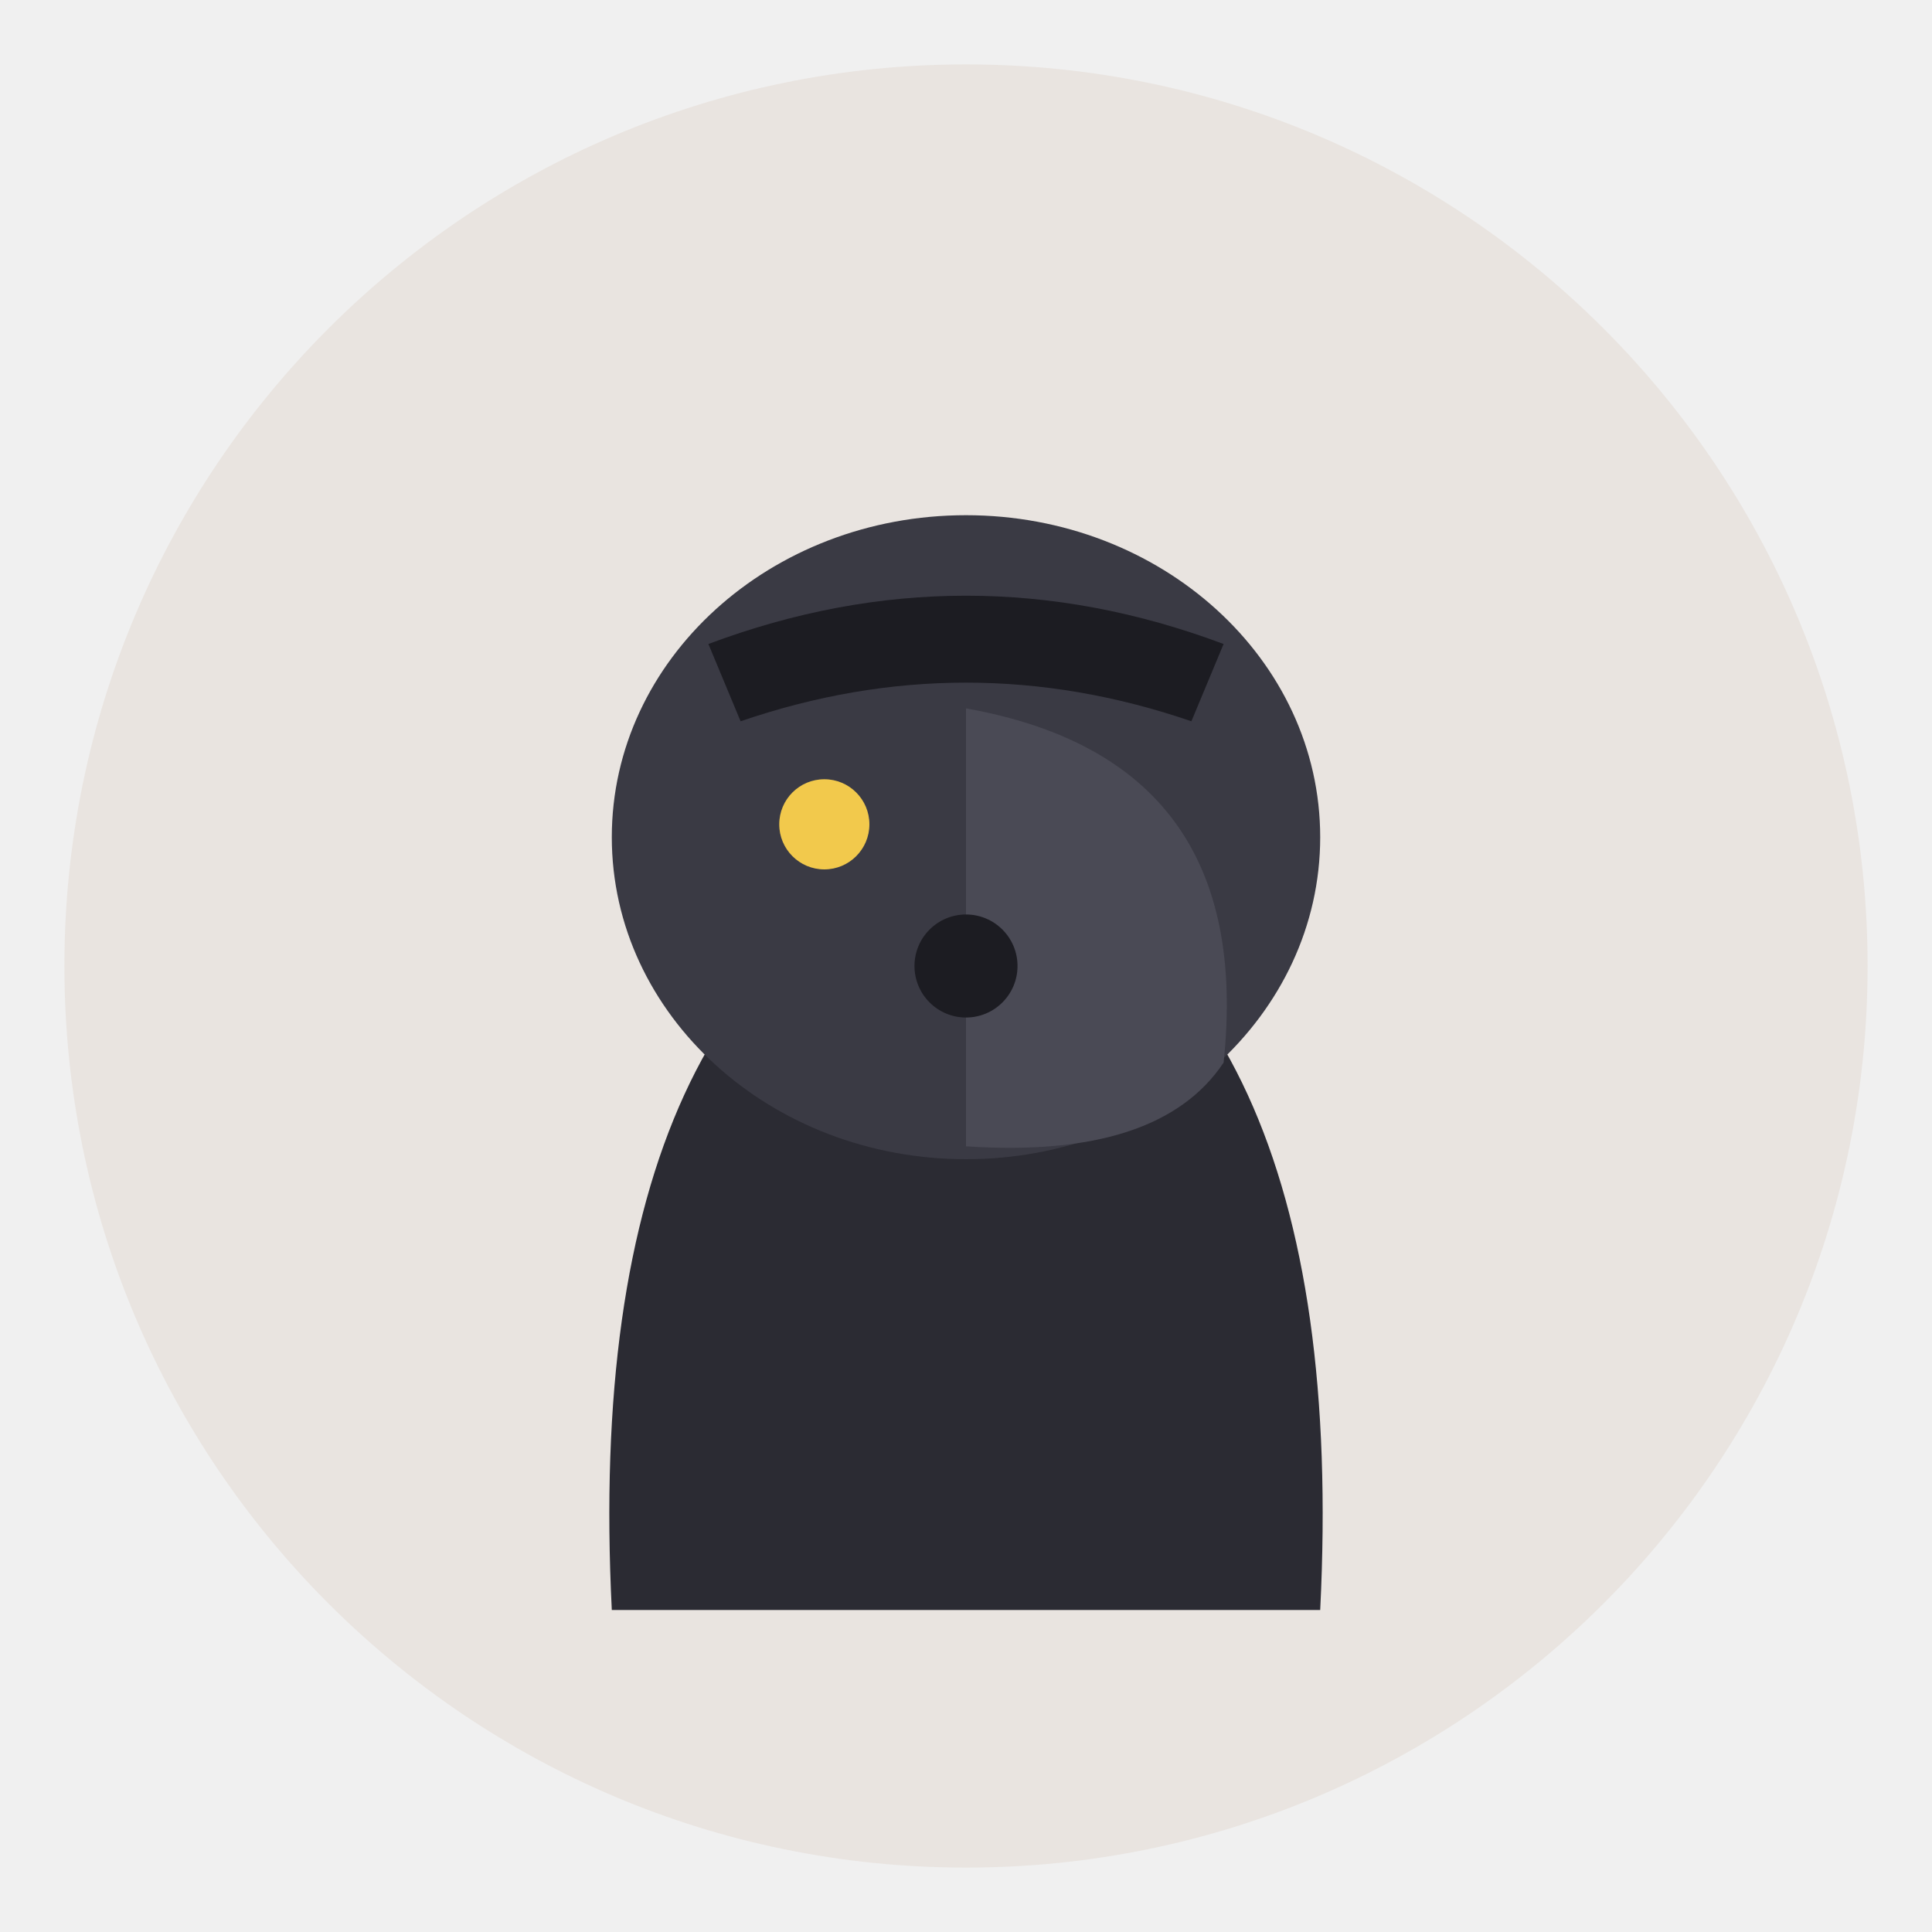
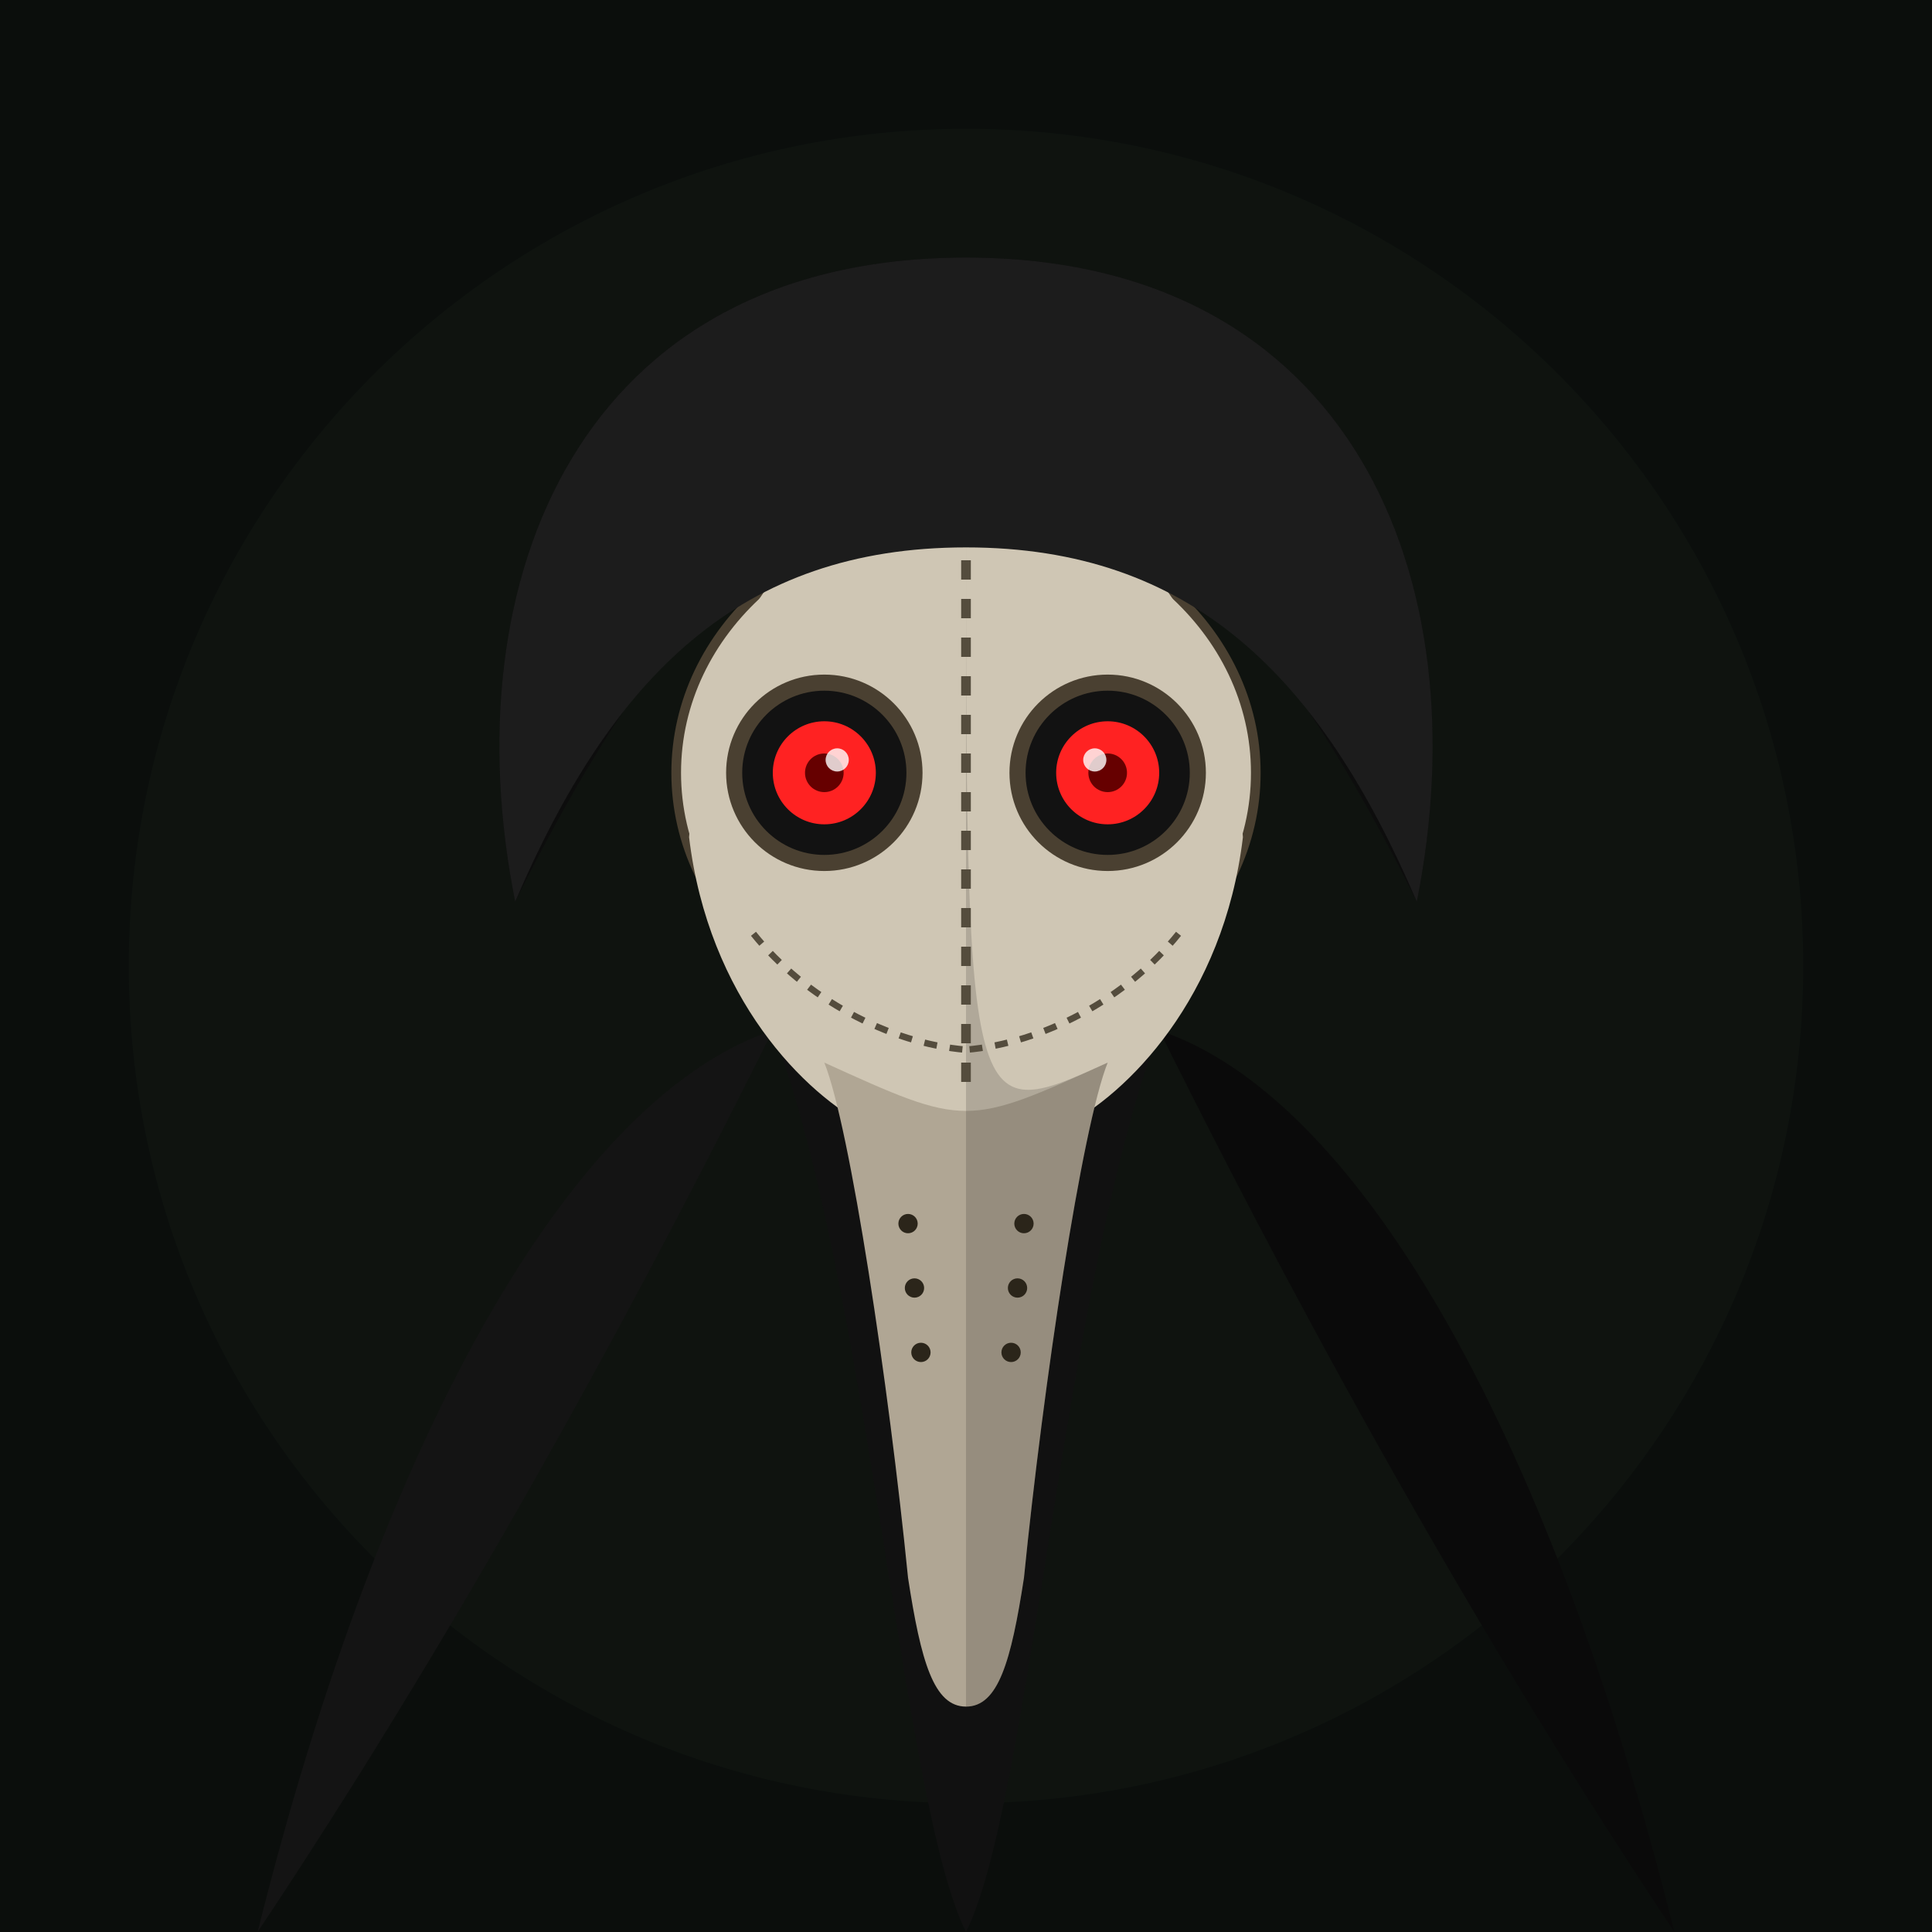
<svg xmlns="http://www.w3.org/2000/svg" viewBox="0 0 300 300">
-   <circle cx="150" cy="150" r="140" fill="#e9e4e0" />
-   <path d="M95 250 Q90 150 150 130 Q210 150 205 250 Z" fill="#2b2b33" />
-   <ellipse cx="150" cy="130" rx="55" ry="50" fill="#3a3a44" />
-   <path d="M150 110 Q195 118 190 165 Q180 180 150 178 Z" fill="#4a4a55" />
-   <circle cx="128" cy="128" r="7" fill="#f2c94c" />
-   <circle cx="150" cy="150" r="8" fill="#1c1c22" />
-   <path d="M110 100 Q150 85 190 100 L185 112 Q150 100 115 112 Z" fill="#1c1c22" />
+   <rect width="300" height="300" fill="#0b0e0c" />
+   <circle cx="150" cy="150" r="130" fill="#131c15" opacity="0.4" />
+   <g id="body">
+     <path d="M40 300 C60 220 90 170 120 160 C110 180 80 240 40 300 Z" fill="#141414" />
+     <path d="M260 300 C240 220 210 170 180 160 C190 180 220 240 260 300 Z" fill="#0a0a0a" />
+     <path d="M120 160 C130 175 170 175 180 160 C165 200 160 280 150 300 C140 280 135 200 120 160 Z" fill="#111111" />
+     <path d="M80 140 C70 90 90 40 150 40 C210 40 230 90 220 140 C200 100 180 75 150 75 C120 75 100 100 80 140 Z" fill="#0d0d0d" />
+   </g>
+   <g id="mask">
+     <ellipse cx="150" cy="120" rx="45" ry="40" fill="#cfc6b4" stroke="#4a4031" stroke-width="1.5" />
+     <path d="M107 130 C110 90 130 75 150 75 C170 75 190 90 193 130 C190 155 175 170 165 175 C155 180 145 180 135 175 C125 170 110 155 107 130 Z" fill="#cfc6b4" />
+     <path d="M128 165 C132 175 138 215 141 245 C143 258 145 265 150 265 C155 265 157 258 159 245 C162 215 168 175 172 165 C150 175 150 175 128 165 Z" fill="#b0a694" />
+     <path d="M150 75 C150 175 150 175 150 265 C155 265 157 258 159 245 C162 215 168 175 172 165 C150 175 150 175 150 75 Z" fill="#000000" opacity="0.15" />
+     <path d="M150 75 L150 170" stroke="#544c3d" stroke-width="1.5" stroke-dasharray="3,3" />
+     <path d="M117 145 C125 155 138 162 150 163" fill="none" stroke="#544c3d" stroke-width="1" stroke-dasharray="2,2" />
+     <path d="M183 145 C175 155 162 162 150 163" fill="none" stroke="#544c3d" stroke-width="1" stroke-dasharray="2,2" />
+     <circle cx="141" cy="190" r="1.5" fill="#2b251a" />
+     <circle cx="142" cy="200" r="1.5" fill="#2b251a" />
+     <circle cx="143" cy="210" r="1.5" fill="#2b251a" />
+     <circle cx="159" cy="190" r="1.5" fill="#2b251a" />
+     <circle cx="158" cy="200" r="1.5" fill="#2b251a" />
+     <circle cx="157" cy="210" r="1.5" fill="#2b251a" />
+   </g>
+   <g id="eyes">
+     <circle cx="128" cy="120" r="14" fill="#121212" stroke="#4a4031" stroke-width="2.5" />
+     <circle cx="128" cy="120" r="8" fill="#ff2222" />
+     <circle cx="128" cy="120" r="3" fill="#660000" />
+     <circle cx="130" cy="118" r="1.8" fill="#ffffff" opacity="0.8" />
+     <circle cx="172" cy="120" r="14" fill="#121212" stroke="#4a4031" stroke-width="2.5" />
+     <circle cx="172" cy="120" r="8" fill="#ff2222" />
+     <circle cx="172" cy="120" r="3" fill="#660000" />
+     <circle cx="170" cy="118" r="1.8" fill="#ffffff" opacity="0.8" />
+   </g>
+   <path d="M80 140 C70 90 90 40 150 40 C210 40 230 90 220 140 C205 105 185 85 150 85 C115 85 95 105 80 140 Z" fill="#1c1c1c" />
</svg>
